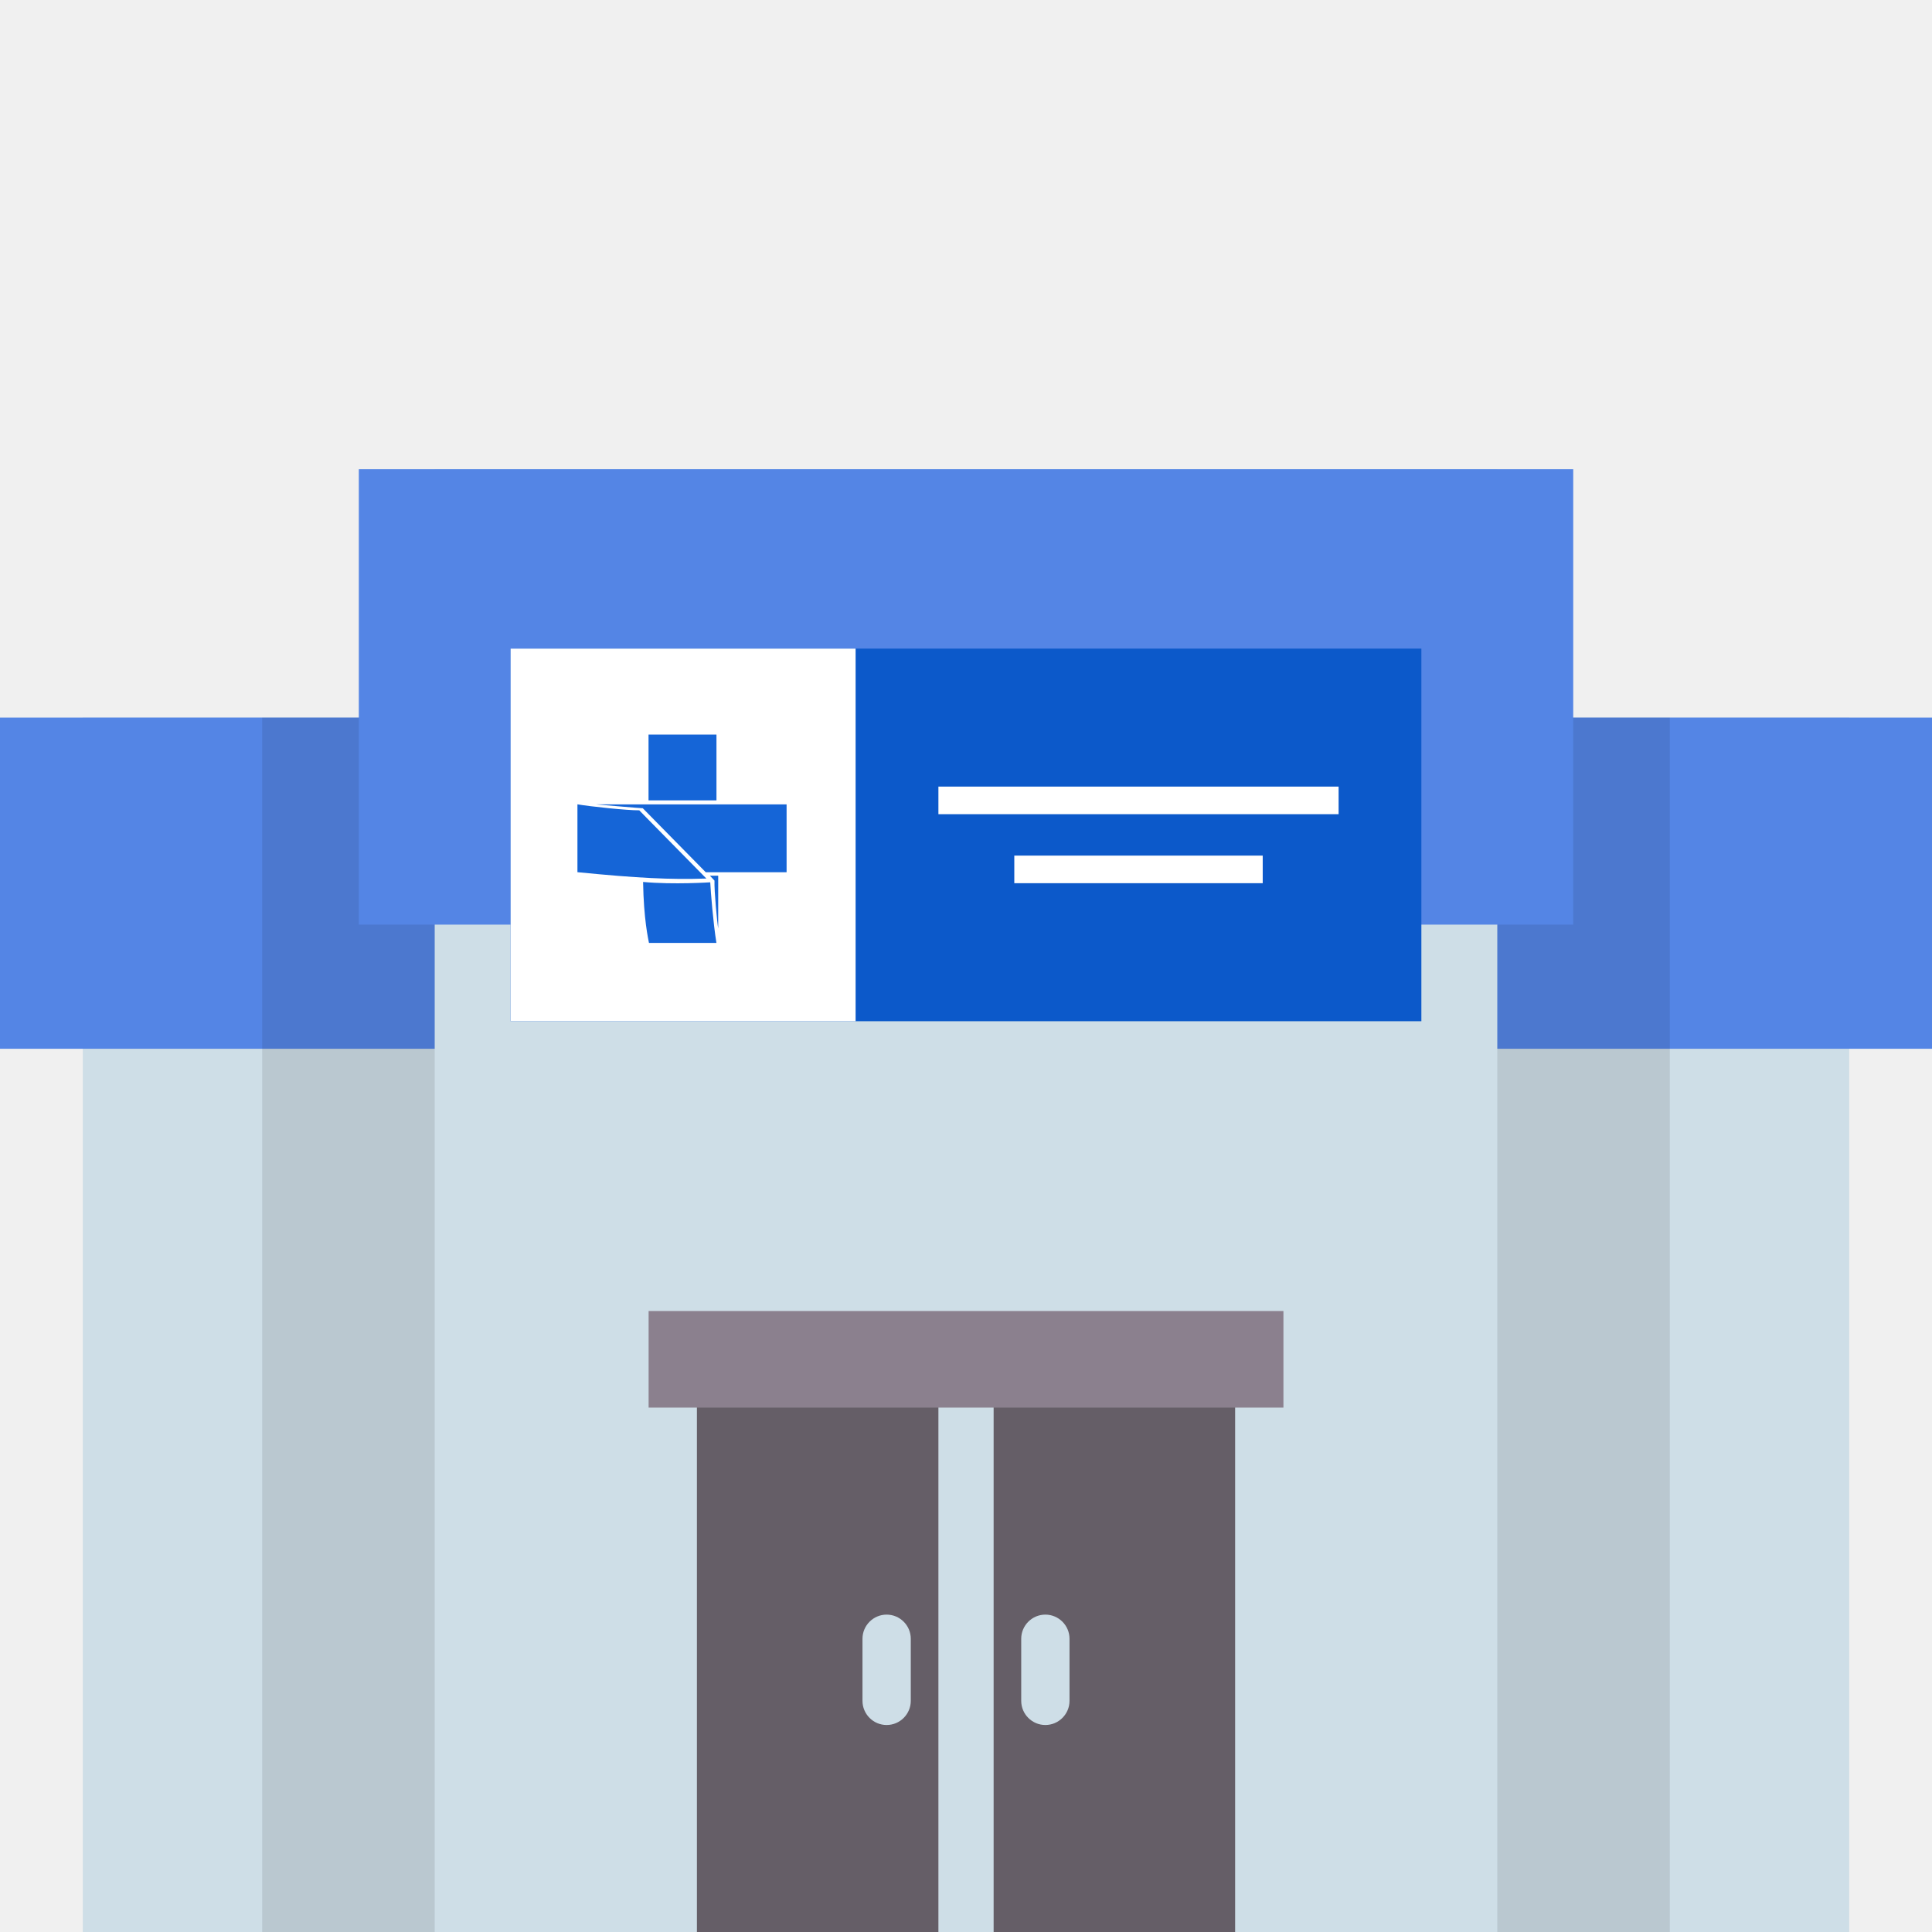
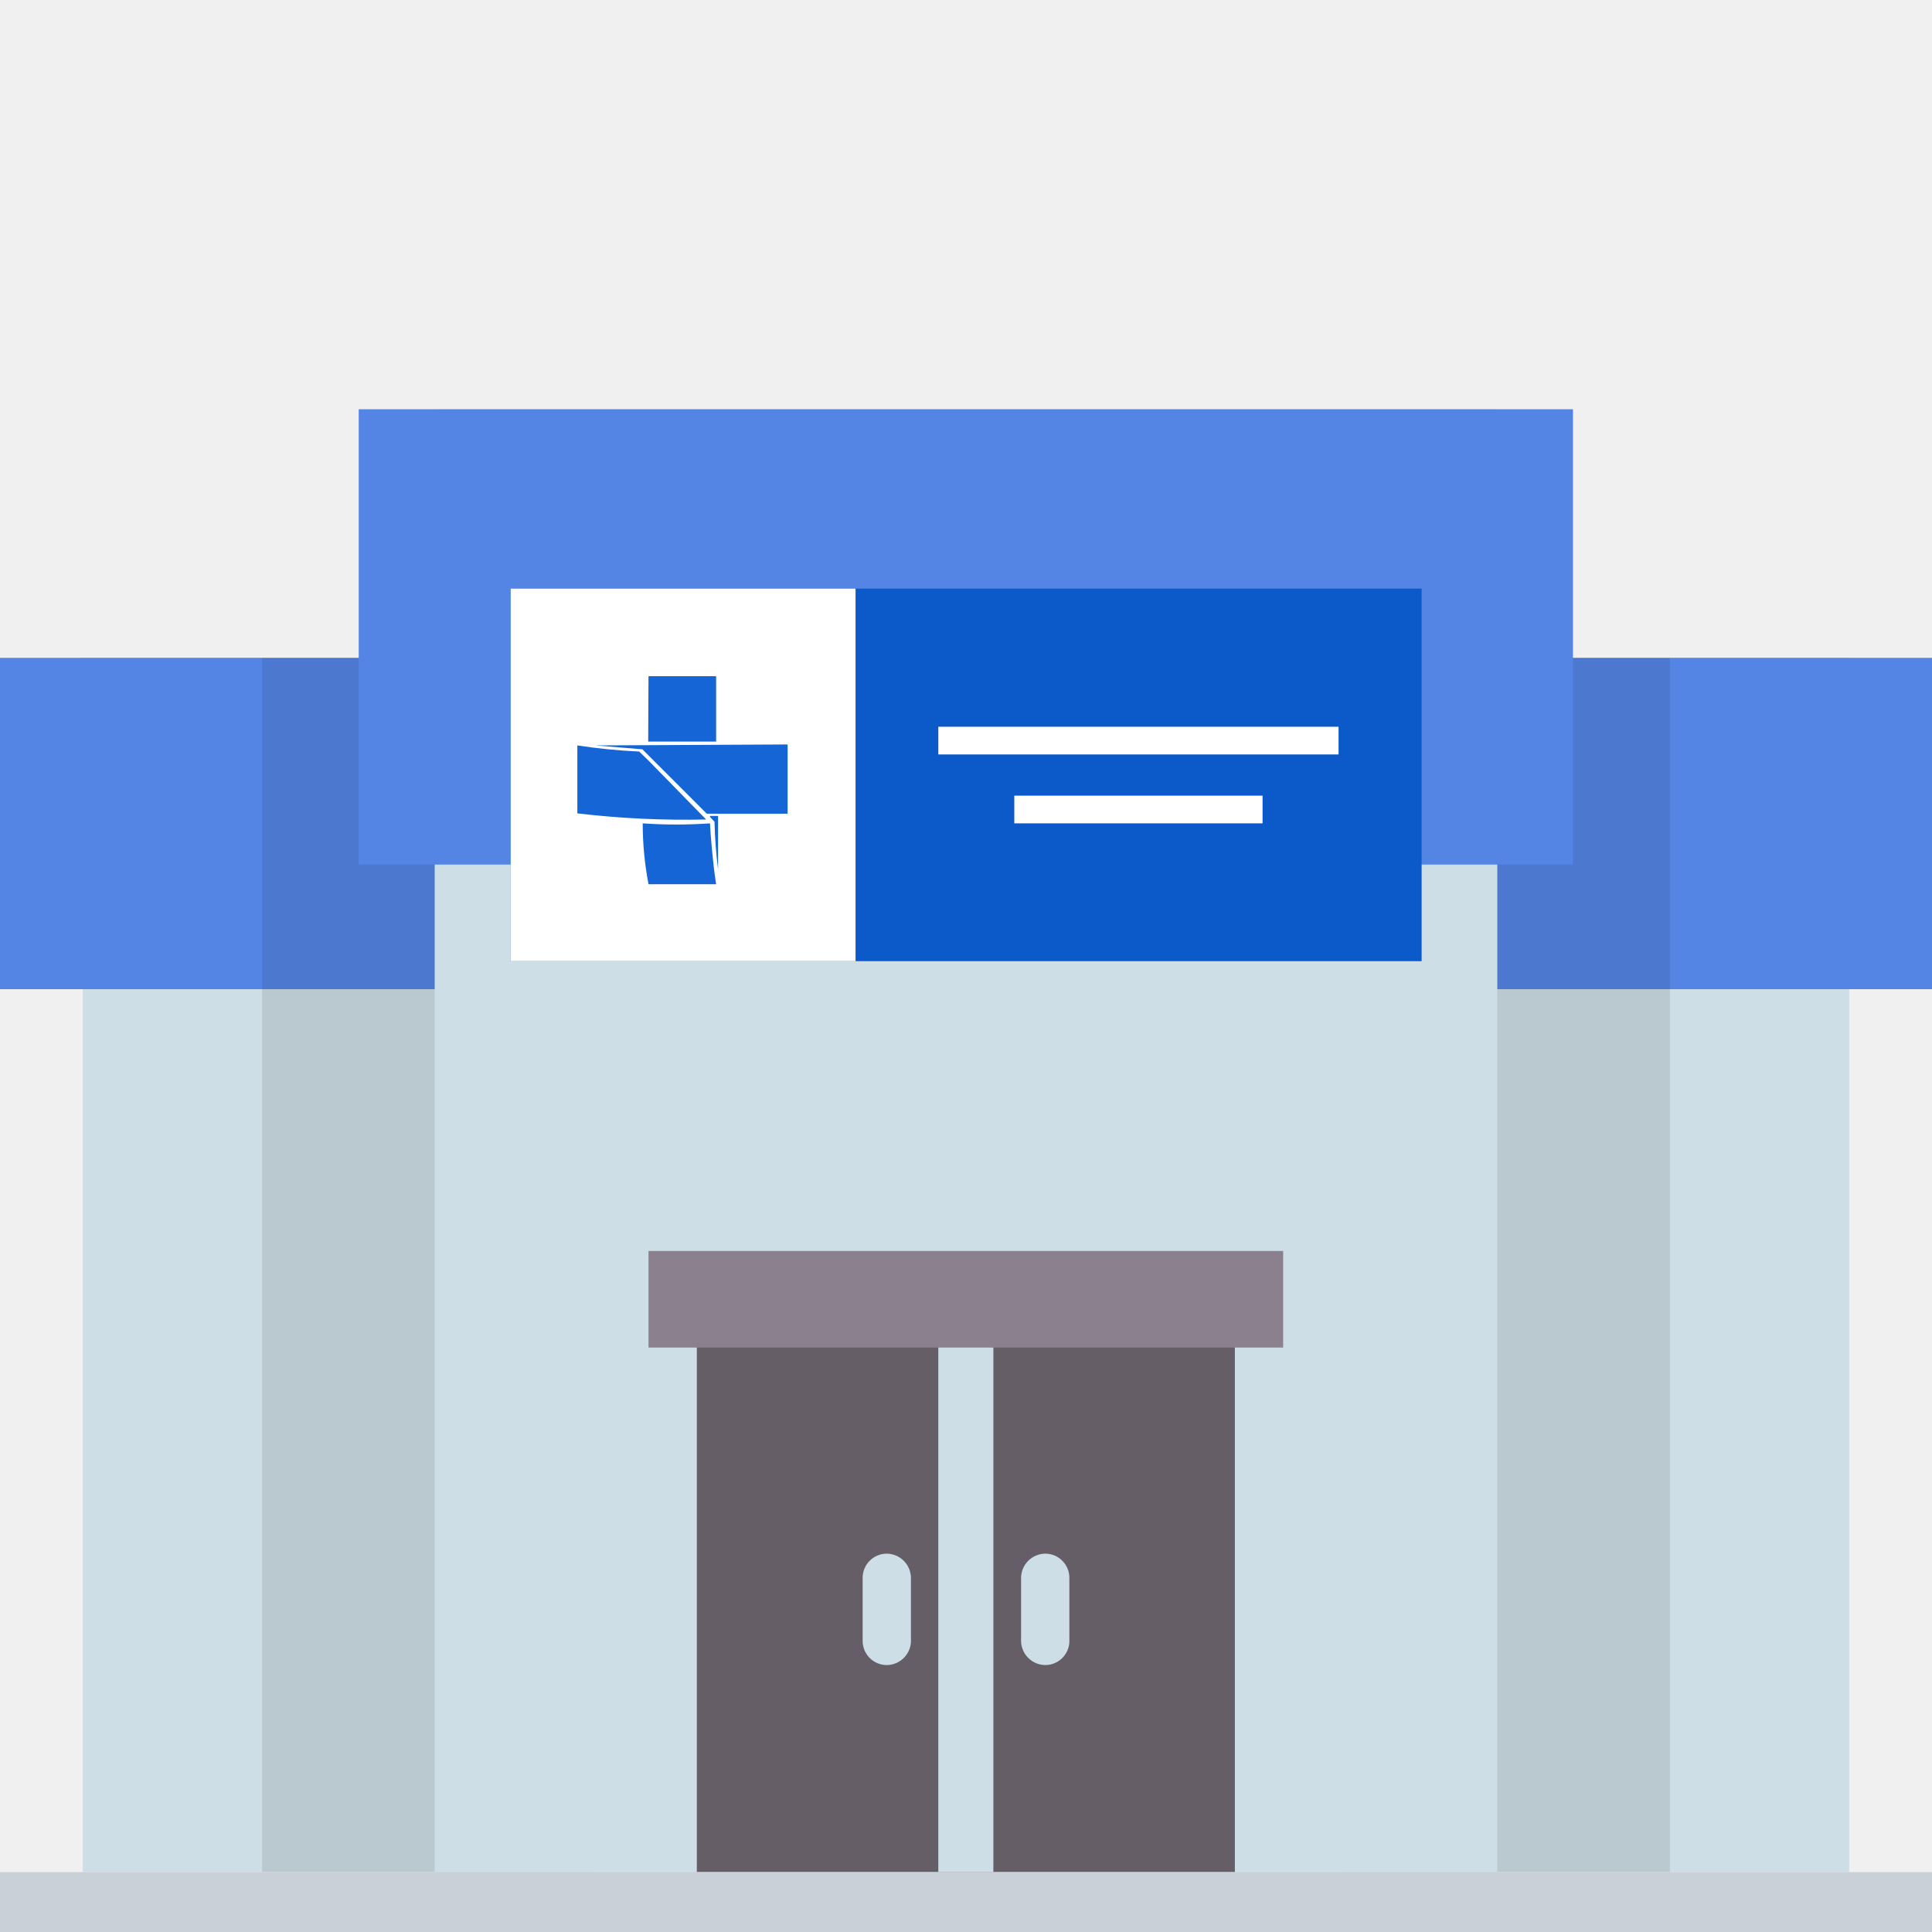
- <svg xmlns="http://www.w3.org/2000/svg" version="1.1" id="Camada_1" width="60" height="60" x="0px" y="0px" viewBox="0 0 50 50" style="enable-background:new 0 0 50 50;" xml:space="preserve">
-   <g>
-     <rect x="2.143" y="18.571" style="fill:#CEDEE7;" width="45.714" height="31.429" />
-     <rect y="18.571" style="fill:#5485E5;" width="50" height="8.571" />
-     <rect x="34.643" y="18.571" style="opacity:0.1;" width="8.571" height="31.429" />
-     <rect x="6.786" y="18.571" style="opacity:0.1;" width="8.571" height="31.429" />
-     <rect x="11.25" y="12.143" style="fill:#CEDEE7;" width="27.5" height="37.857" />
-     <rect x="9.286" y="12.143" style="fill:#5485E5;" width="31.429" height="11.786" />
-     <rect x="13.214" y="16.786" style="fill:#0C59CA;" width="23.571" height="9.643" />
-     <rect x="13.214" y="16.786" style="fill:#FFFFFF;" width="8.929" height="9.643" />
-     <path style="fill-rule:evenodd;clip-rule:evenodd;fill:#1565D7;" d="M18.373,22.663h0.214v1.366   c-0.026-0.142-0.106-0.973-0.096-1.239C18.464,22.762,18.373,22.663,18.373,22.663 M16.772,21.204L16.772,21.204l-0.228-0.233   c-0.305,0.004-1.285-0.1-1.6-0.155v1.756c1.574,0.155,2.4,0.195,3.322,0.165h0.015L16.772,21.204z M16.784,20.714h1.758v-1.703   h-1.758V20.714z M15.42,20.817c0.117,0.01,1.146,0.1,1.215,0.1l1.629,1.656h2.093v-1.756H15.42z M18.381,22.834   c0,0-0.939,0.064-1.738-0.009c0.016,0.971,0.133,1.471,0.152,1.577h1.746C18.458,23.892,18.392,23.067,18.381,22.834" />
-     <rect x="24.286" y="20.357" style="fill-rule:evenodd;clip-rule:evenodd;fill:#FFFFFF;" width="10.357" height="0.714" />
-     <rect x="26.25" y="22.143" style="fill-rule:evenodd;clip-rule:evenodd;fill:#FFFFFF;" width="6.429" height="0.714" />
-     <rect x="18.036" y="36.071" style="fill-rule:evenodd;clip-rule:evenodd;fill:#655E67;" width="13.929" height="13.929" />
-     <rect x="24.286" y="35" style="fill-rule:evenodd;clip-rule:evenodd;fill:#CEDEE7;" width="1.429" height="15" />
-     <rect x="16.786" y="33.929" style="fill-rule:evenodd;clip-rule:evenodd;fill:#8B808E;" width="16.429" height="2.5" />
-     <g>
-       <path style="fill-rule:evenodd;clip-rule:evenodd;fill:#CEDEE7;" d="M22.946,44.643L22.946,44.643    c-0.344,0-0.625-0.281-0.625-0.625v-1.607c0-0.344,0.281-0.625,0.625-0.625l0,0c0.344,0,0.625,0.281,0.625,0.625v1.607    C23.571,44.362,23.29,44.643,22.946,44.643z" />
-       <path style="fill-rule:evenodd;clip-rule:evenodd;fill:#CEDEE7;" d="M27.054,44.643L27.054,44.643    c-0.344,0-0.625-0.281-0.625-0.625v-1.607c0-0.344,0.281-0.625,0.625-0.625l0,0c0.344,0,0.625,0.281,0.625,0.625v1.607    C27.679,44.362,27.397,44.643,27.054,44.643z" />
-     </g>
-   </g>
+ <svg xmlns="http://www.w3.org/2000/svg" id="Camada_1" data-name="Camada 1" width="60" height="60" viewBox="0 0 60 60">
+   <defs>
+     <style>.cls-1,.cls-9{fill:#cedee7;}.cls-2{fill:#5485e5;}.cls-3{opacity:0.1;isolation:isolate;}.cls-4{fill:#0c59ca;}.cls-5{fill:#fff;}.cls-6{fill:#1565d7;}.cls-6,.cls-9{fill-rule:evenodd;}.cls-7{fill:#655e67;}.cls-8{fill:#8b808e;}.cls-10{fill:#cad0d7;}</style>
+   </defs>
+   <rect class="cls-1" x="2.57" y="20.43" width="54.86" height="37.71" />
+   <rect class="cls-2" y="20.43" width="60" height="10.29" />
+   <rect class="cls-3" x="41.57" y="20.43" width="10.29" height="37.71" />
+   <rect class="cls-3" x="8.14" y="20.43" width="10.29" height="37.71" />
+   <rect class="cls-1" x="13.5" y="12.71" width="33" height="45.43" />
+   <rect class="cls-2" x="11.14" y="12.71" width="37.71" height="14.14" />
+   <rect class="cls-4" x="15.86" y="18.28" width="28.29" height="11.57" />
+   <rect class="cls-5" x="15.86" y="18.28" width="10.71" height="11.57" />
+   <path class="cls-6" d="M22.05,25.34h.25V27a14.32,14.32,0,0,1-.11-1.48l-.14-.15m-1.92-1.76h0l-.28-.27a18.34,18.34,0,0,1-1.92-.19v2.11a28.52,28.52,0,0,0,4,.19h0Zm0-.58h2.11V21H20.14Zm-1.64.12,1.46.12,2,2h2.51V23.12Zm3.56,2.42a15,15,0,0,1-2.09,0,10,10,0,0,0,.18,1.89h2.1c-.1-.61-.18-1.6-.19-1.88" />
+   <rect class="cls-5" x="29.14" y="22.57" width="12.43" height="0.86" />
+   <rect class="cls-5" x="31.5" y="24.71" width="7.71" height="0.86" />
+   <rect class="cls-7" x="21.64" y="41.43" width="16.71" height="16.71" />
+   <rect class="cls-1" x="29.14" y="40.14" width="1.71" height="18" />
+   <rect class="cls-8" x="20.14" y="38.85" width="19.71" height="3" />
+   <path class="cls-9" d="M27.54,51.71h0a.75.75,0,0,1-.75-.75V49a.75.75,0,0,1,.75-.75h0a.76.76,0,0,1,.75.75V51A.76.76,0,0,1,27.54,51.71Z" />
+   <path class="cls-9" d="M32.46,51.71h0a.76.76,0,0,1-.75-.75V49a.76.76,0,0,1,.75-.75h0a.75.75,0,0,1,.75.75V51A.75.75,0,0,1,32.46,51.71Z" />
+   <rect class="cls-10" y="58.14" width="60" height="1.86" />
</svg>
